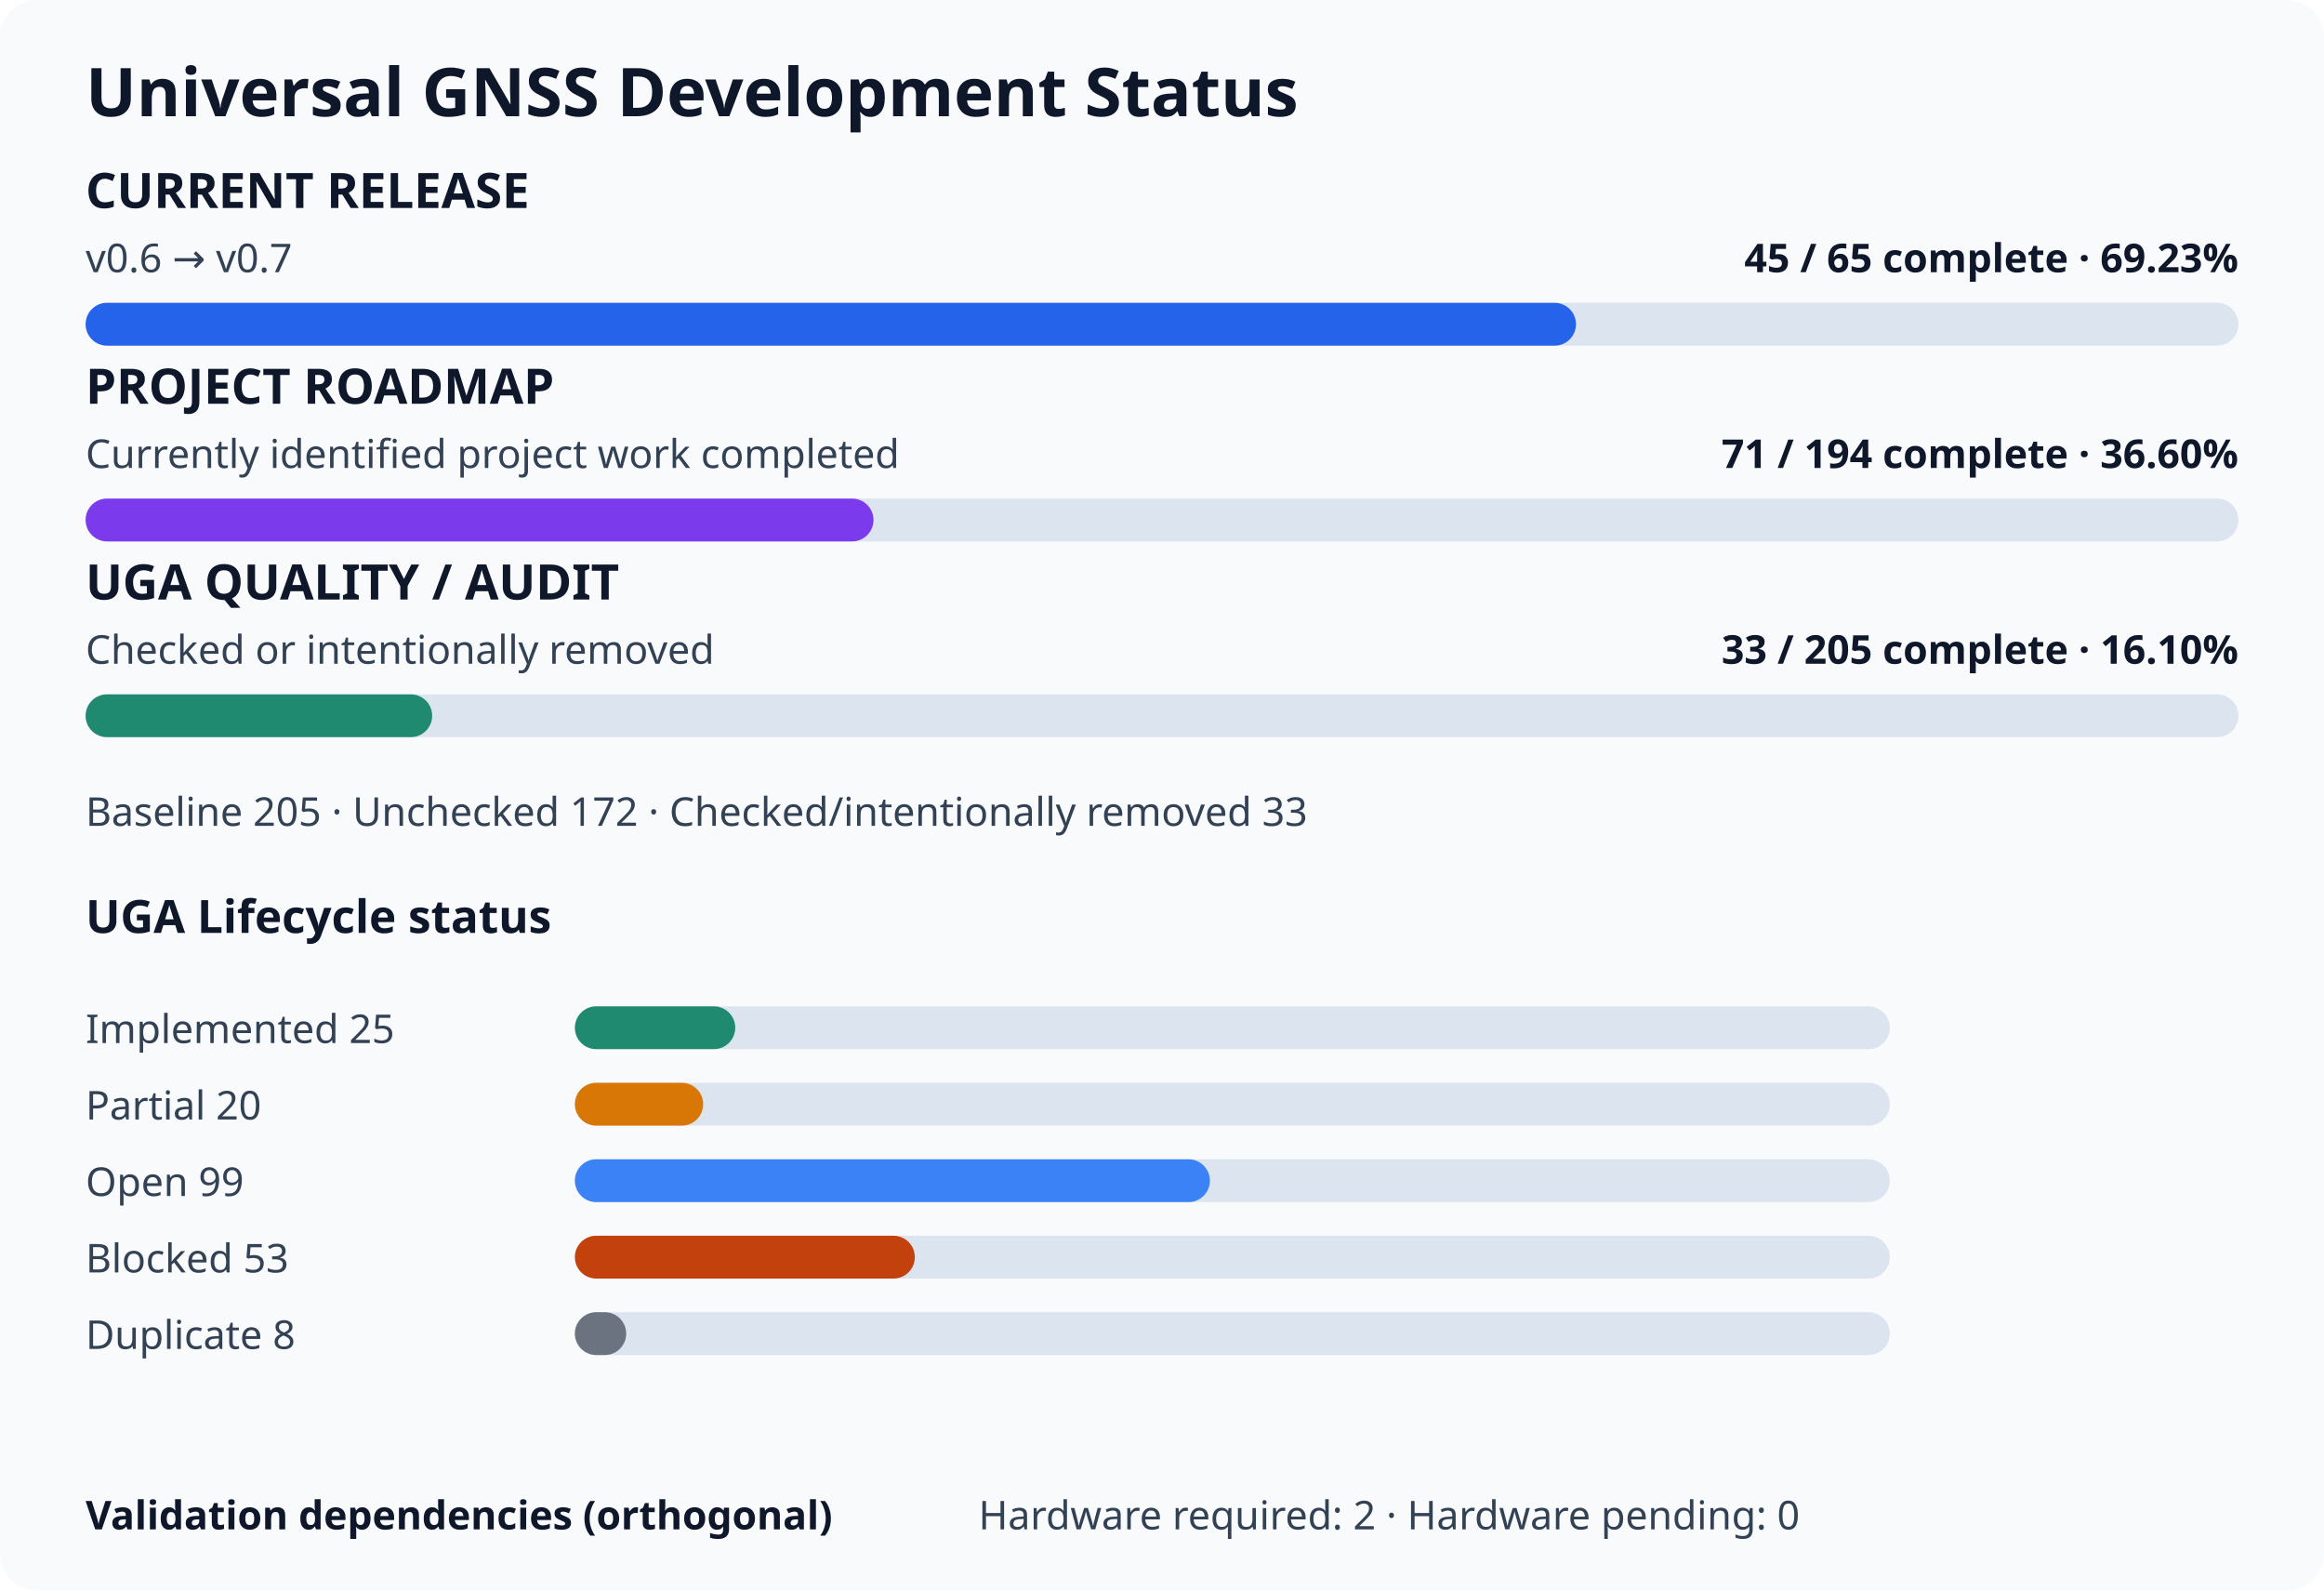
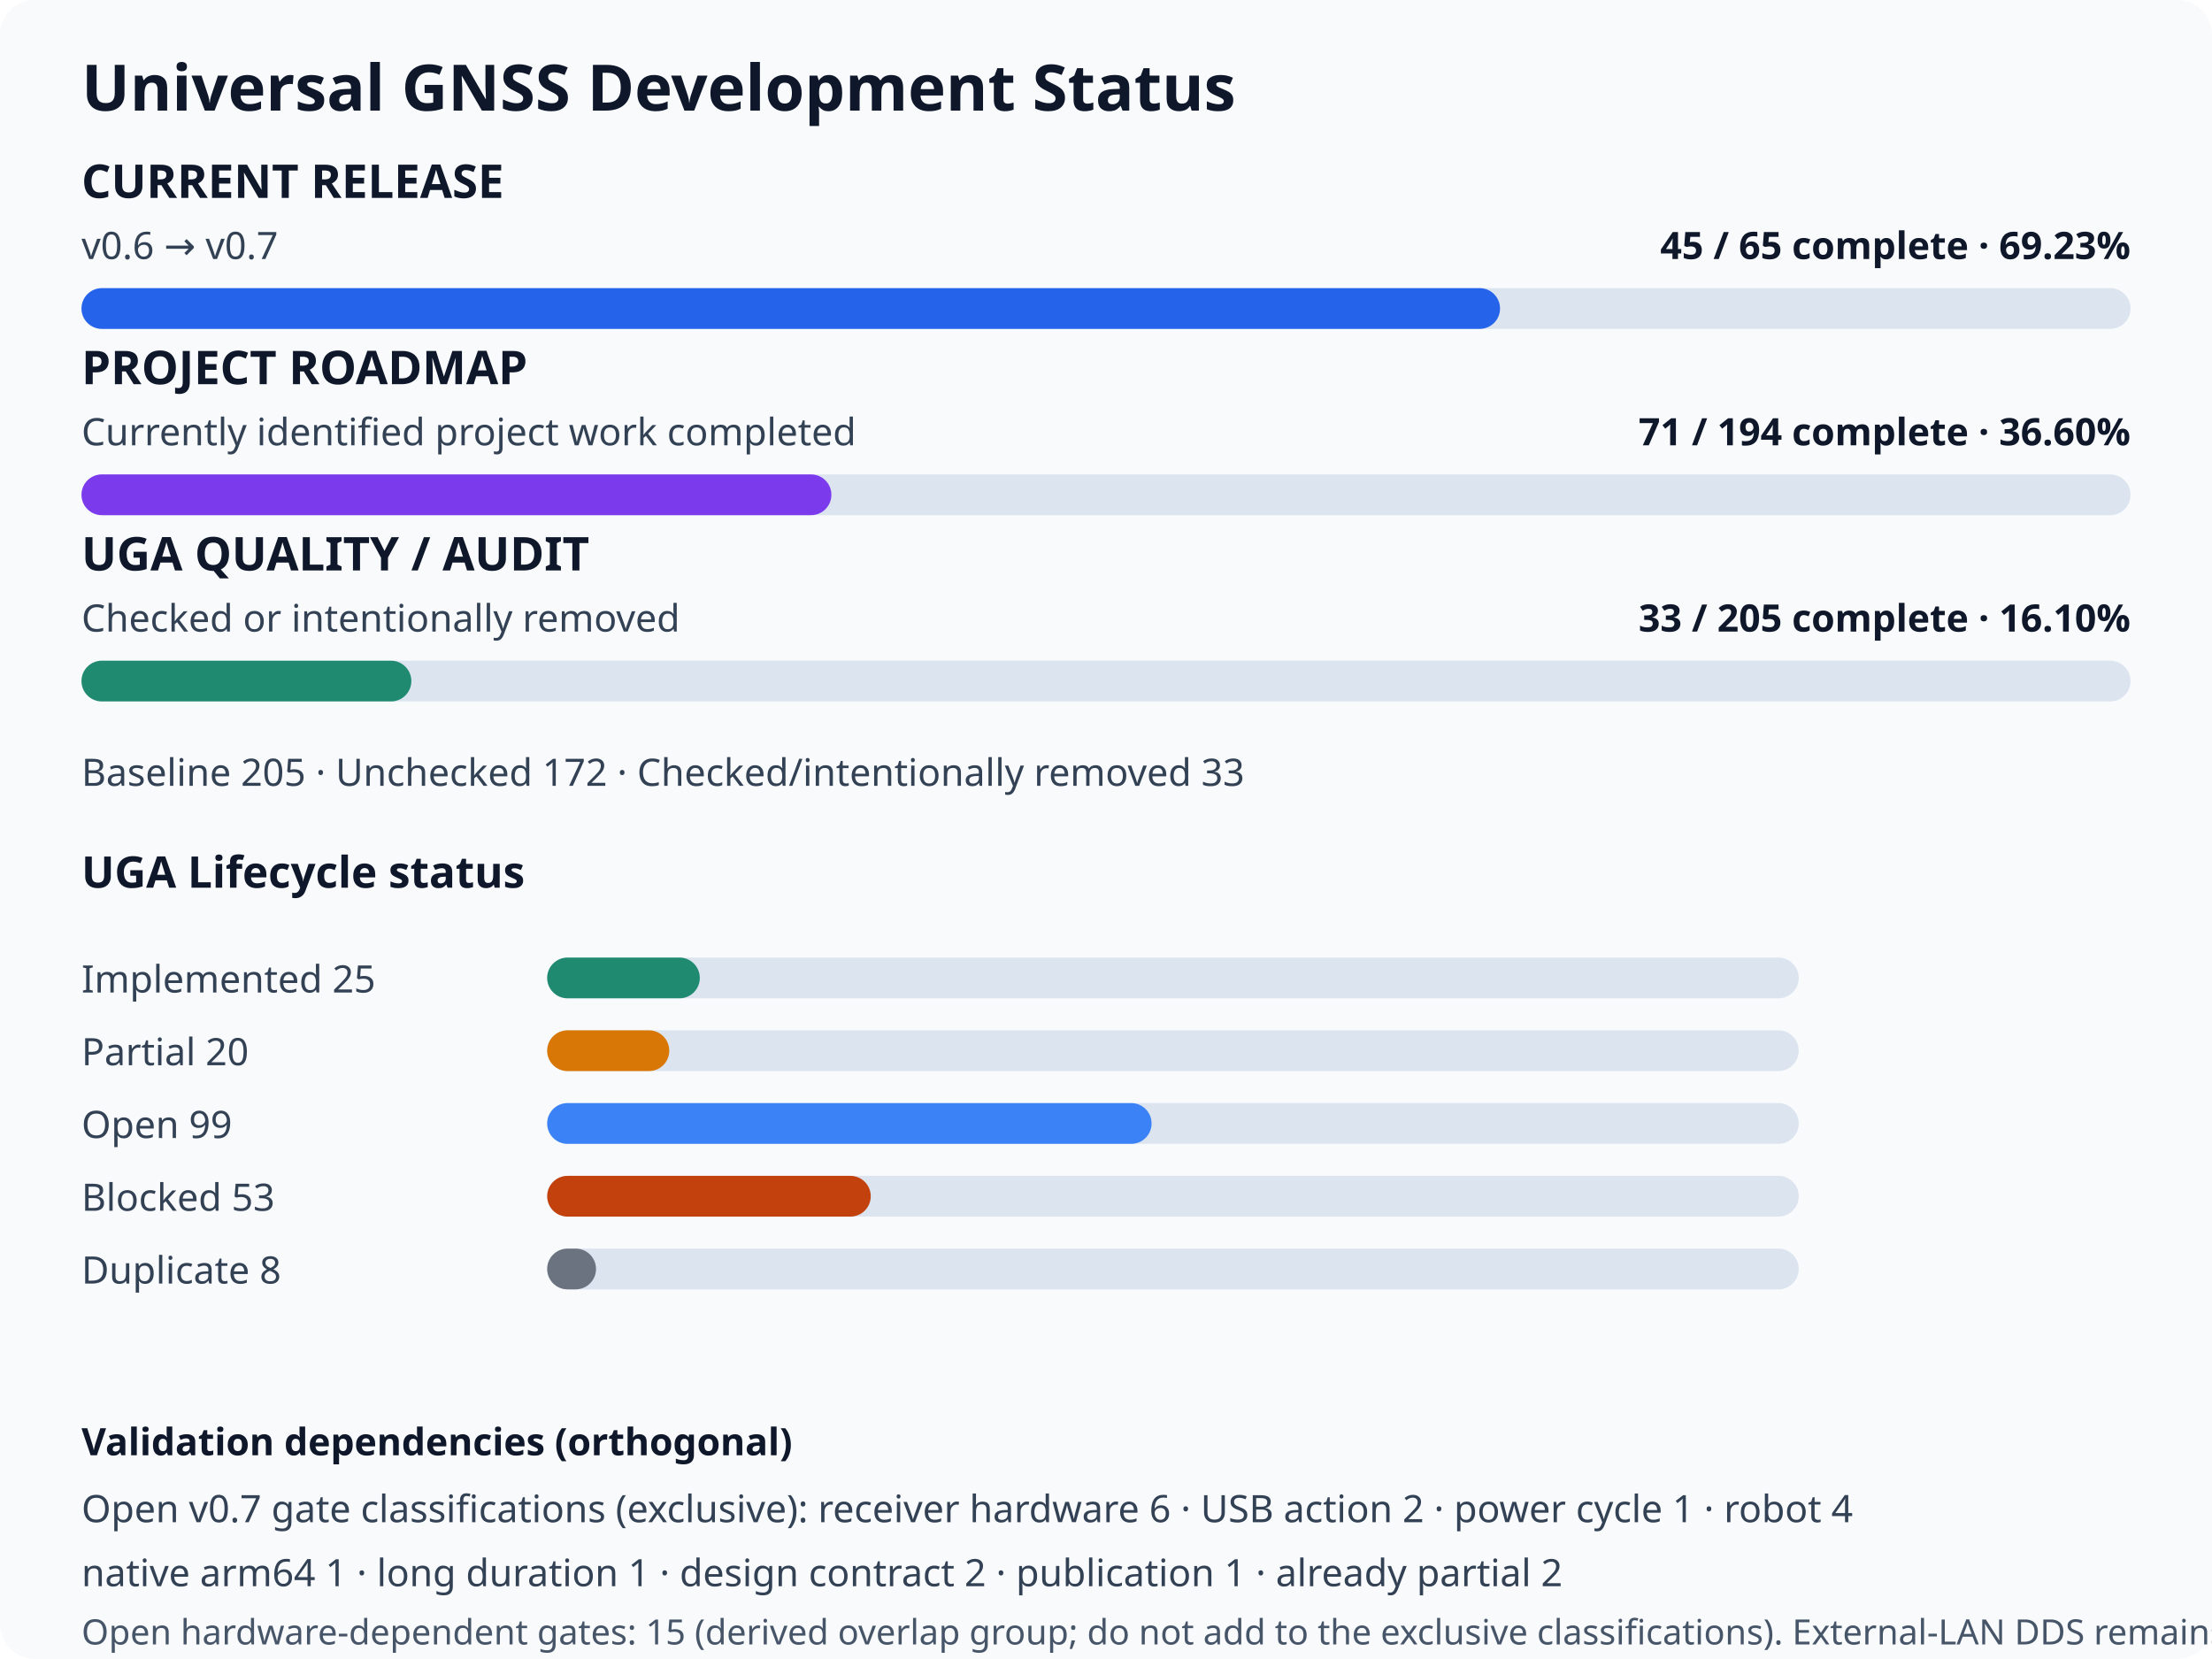
- <svg xmlns="http://www.w3.org/2000/svg" viewBox="0 0 760 520" role="img" aria-labelledby="title desc">
-   <rect width="760" height="520" fill="#f8fafc" rx="12" />
+ <svg xmlns="http://www.w3.org/2000/svg" viewBox="0 0 760 570" role="img" aria-labelledby="title desc">
+   <rect width="760" height="570" fill="#f8fafc" rx="12" />
  <text x="28" y="38" font-family="sans-serif" font-size="22" font-weight="700" fill="#0f172a">Universal GNSS Development Status</text>
  <text x="28" y="68" font-family="sans-serif" font-size="16" font-weight="700" fill="#0f172a">CURRENT RELEASE</text>
  <text x="28" y="89" font-family="sans-serif" font-size="13" fill="#334155">v0.6 → v0.7</text>
  <text x="732" y="89" text-anchor="end" font-family="sans-serif" font-size="13" font-weight="700" fill="#0f172a">45 / 65 complete · 69.23%</text>
  <rect x="28" y="99" width="704" height="14" rx="7" fill="#dbe4ef" />
  <rect x="28" y="99" width="487.38" height="14" rx="7" fill="#2563eb" />
  <text x="28" y="132" font-family="sans-serif" font-size="16" font-weight="700" fill="#0f172a">PROJECT ROADMAP</text>
  <text x="28" y="153" font-family="sans-serif" font-size="13" fill="#334155">Currently identified project work completed</text>
  <text x="732" y="153" text-anchor="end" font-family="sans-serif" font-size="13" font-weight="700" fill="#0f172a">71 / 194 complete · 36.60%</text>
  <rect x="28" y="163" width="704" height="14" rx="7" fill="#dbe4ef" />
  <rect x="28" y="163" width="257.65" height="14" rx="7" fill="#7c3aed" />
  <text x="28" y="196" font-family="sans-serif" font-size="16" font-weight="700" fill="#0f172a">UGA QUALITY / AUDIT</text>
  <text x="28" y="217" font-family="sans-serif" font-size="13" fill="#334155">Checked or intentionally removed</text>
  <text x="732" y="217" text-anchor="end" font-family="sans-serif" font-size="13" font-weight="700" fill="#0f172a">33 / 205 complete · 16.10%</text>
  <rect x="28" y="227" width="704" height="14" rx="7" fill="#dbe4ef" />
  <rect x="28" y="227" width="113.33" height="14" rx="7" fill="#1f8a70" />
  <text x="28" y="270" font-family="sans-serif" font-size="13" fill="#334155">Baseline 205 · Unchecked 172 · Checked/intentionally removed 33</text>
  <text x="28" y="305" font-family="sans-serif" font-size="15" font-weight="700" fill="#0f172a">UGA Lifecycle status</text>
  <text x="28" y="341" font-family="sans-serif" font-size="13" fill="#334155">Implemented 25</text>
  <rect x="188" y="329" width="430" height="14" rx="7" fill="#dbe4ef" />
  <rect x="188" y="329" width="52.44" height="14" rx="7" fill="#1f8a70" />
  <text x="28" y="366" font-family="sans-serif" font-size="13" fill="#334155">Partial 20</text>
  <rect x="188" y="354" width="430" height="14" rx="7" fill="#dbe4ef" />
  <rect x="188" y="354" width="41.95" height="14" rx="7" fill="#d97706" />
  <text x="28" y="391" font-family="sans-serif" font-size="13" fill="#334155">Open 99</text>
  <rect x="188" y="379" width="430" height="14" rx="7" fill="#dbe4ef" />
  <rect x="188" y="379" width="207.66" height="14" rx="7" fill="#3b82f6" />
  <text x="28" y="416" font-family="sans-serif" font-size="13" fill="#334155">Blocked 53</text>
  <rect x="188" y="404" width="430" height="14" rx="7" fill="#dbe4ef" />
  <rect x="188" y="404" width="111.17" height="14" rx="7" fill="#c2410c" />
  <text x="28" y="441" font-family="sans-serif" font-size="13" fill="#334155">Duplicate 8</text>
  <rect x="188" y="429" width="430" height="14" rx="7" fill="#dbe4ef" />
  <rect x="188" y="429" width="16.78" height="14" rx="7" fill="#6b7280" />
  <text x="28" y="500" font-family="sans-serif" font-size="13" font-weight="700" fill="#0f172a">Validation dependencies (orthogonal)</text>
-   <text x="320" y="500" font-family="sans-serif" font-size="13" fill="#334155">Hardware required: 2 · Hardware pending: 0</text>
+   <text x="28" y="523" font-family="sans-serif" font-size="13" fill="#334155">Open v0.7 gate classifications (exclusive): receiver hardware 6 · USB action 2 · power cycle 1 · robot 4</text>
+   <text x="28" y="545" font-family="sans-serif" font-size="13" fill="#334155">native arm64 1 · long duration 1 · design contract 2 · publication 1 · already partial 2</text>
+   <text x="28" y="565" font-family="sans-serif" font-size="12" fill="#475569">Open hardware-dependent gates: 15 (derived overlap group; do not add to the exclusive classifications). External-LAN DDS remains a separate blocked acceptance matrix outside the 65-item checklist.</text>
</svg>
